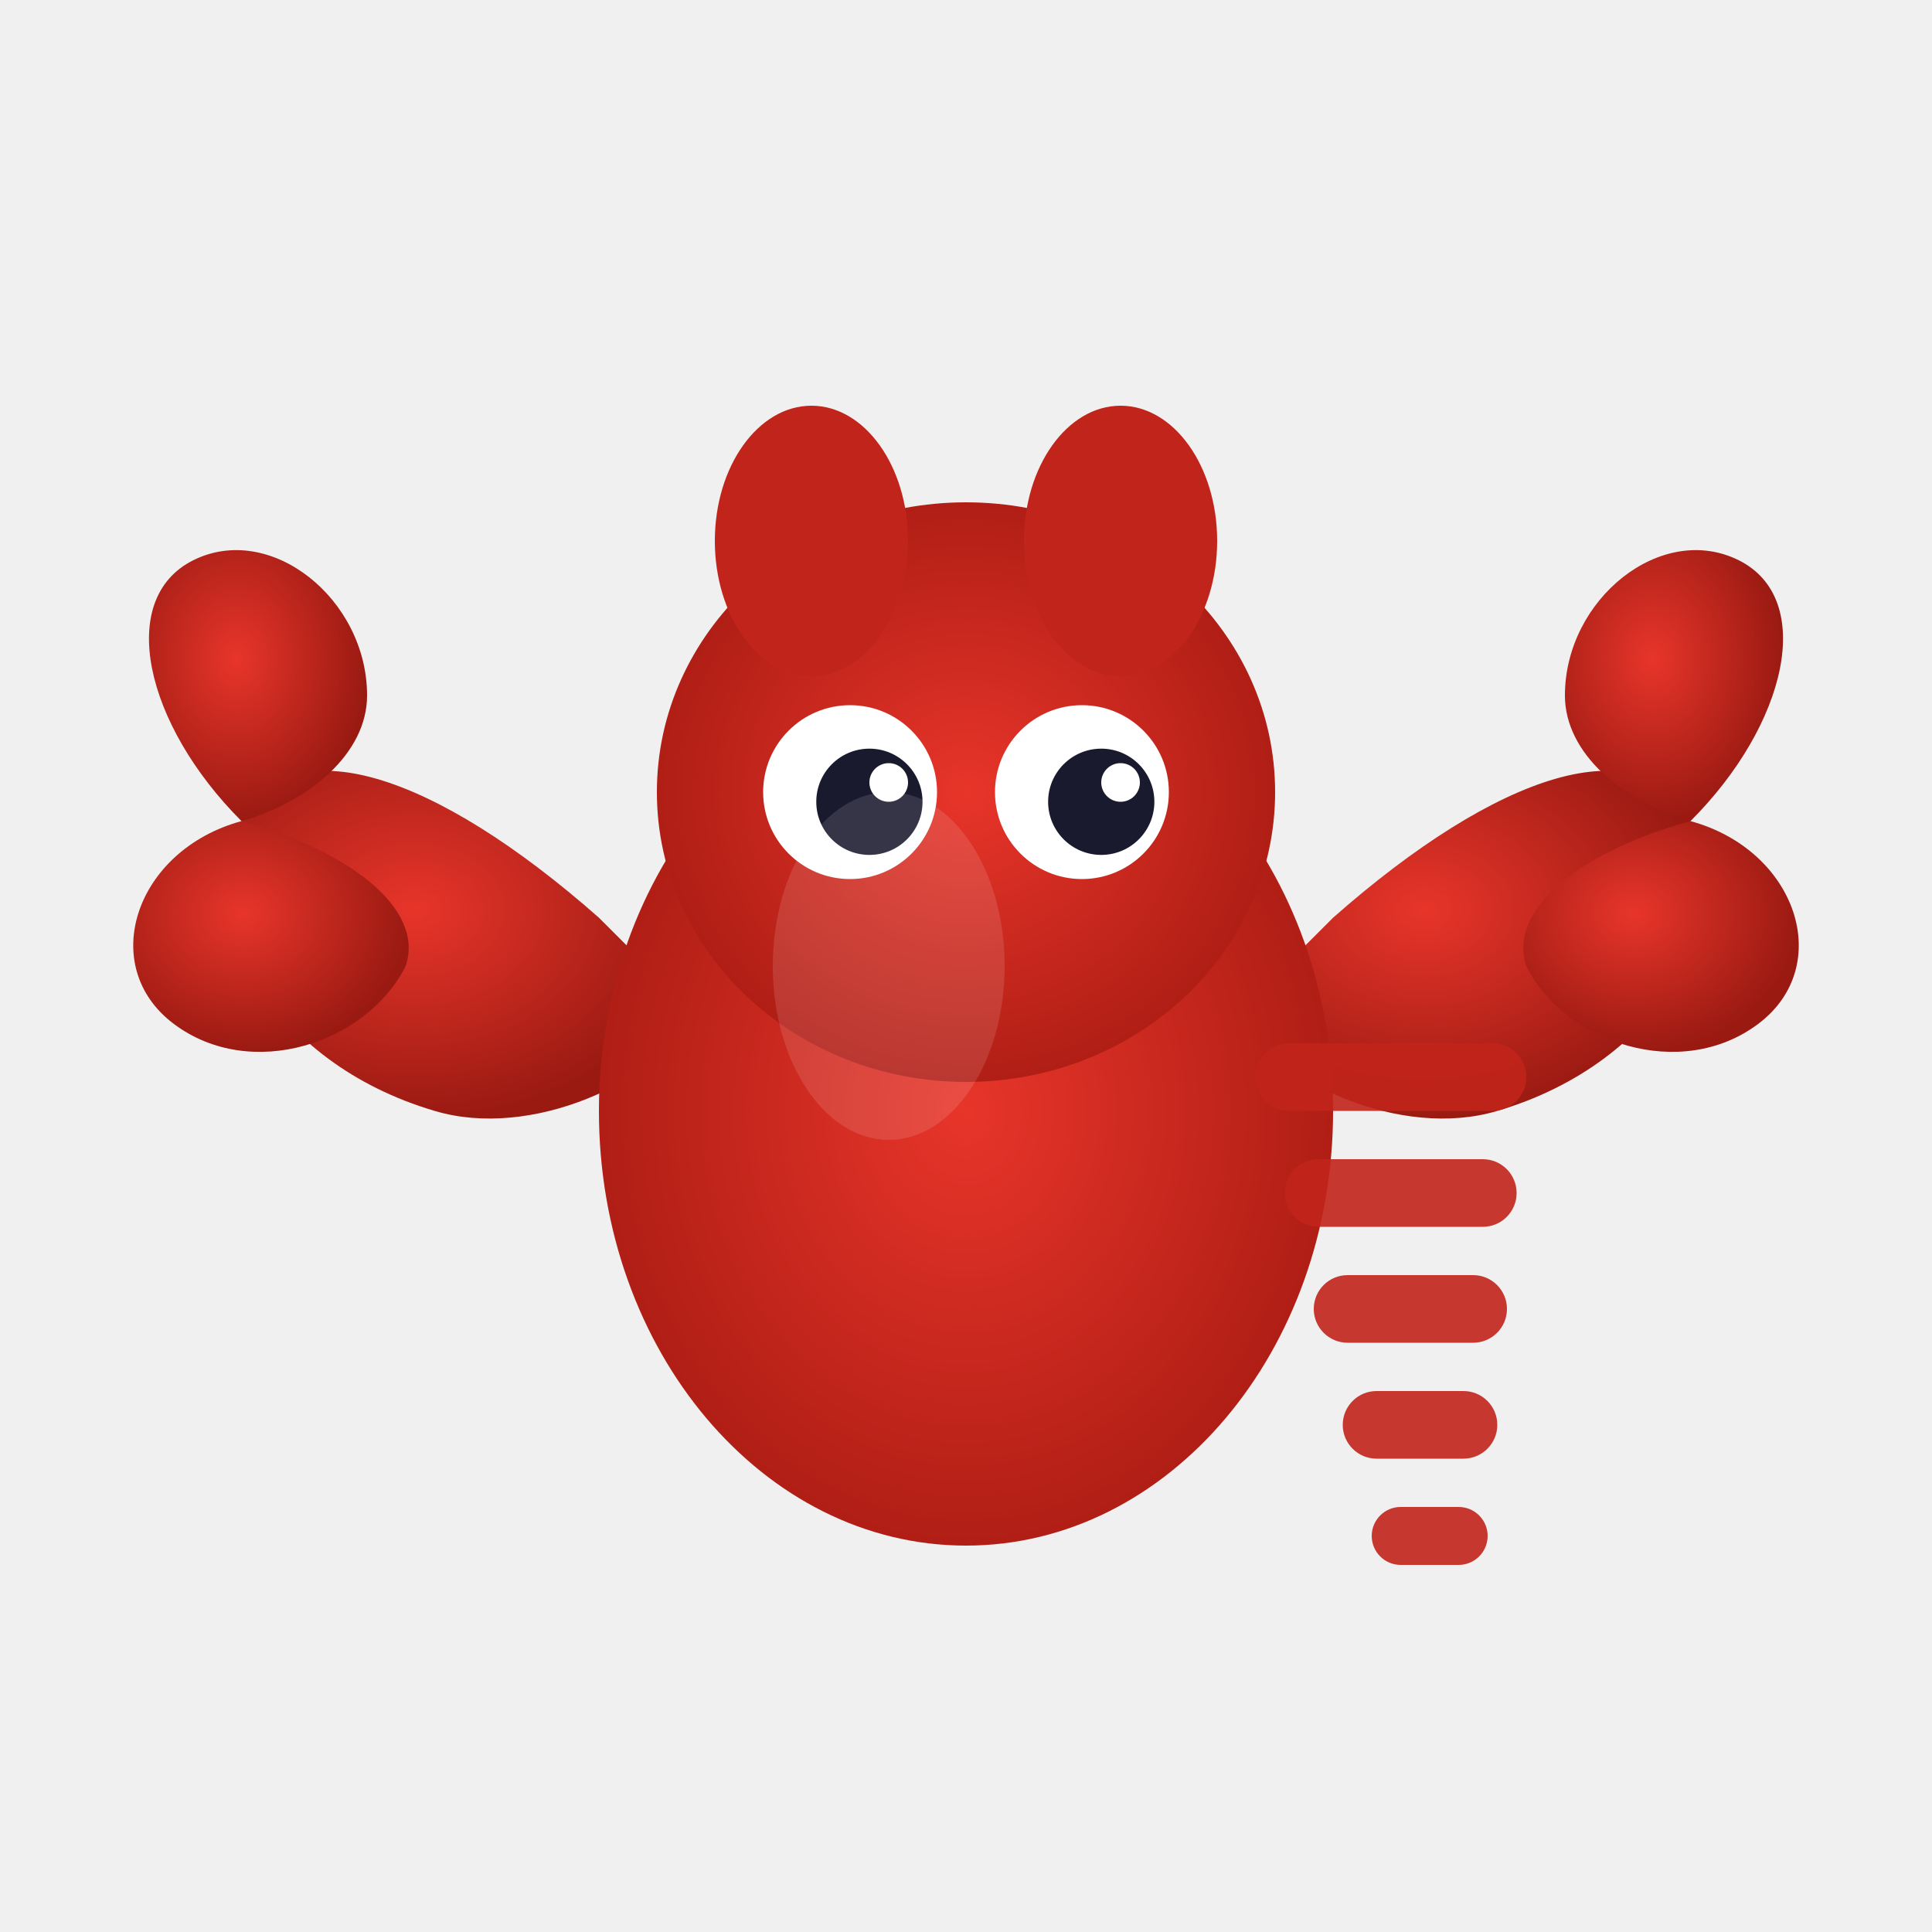
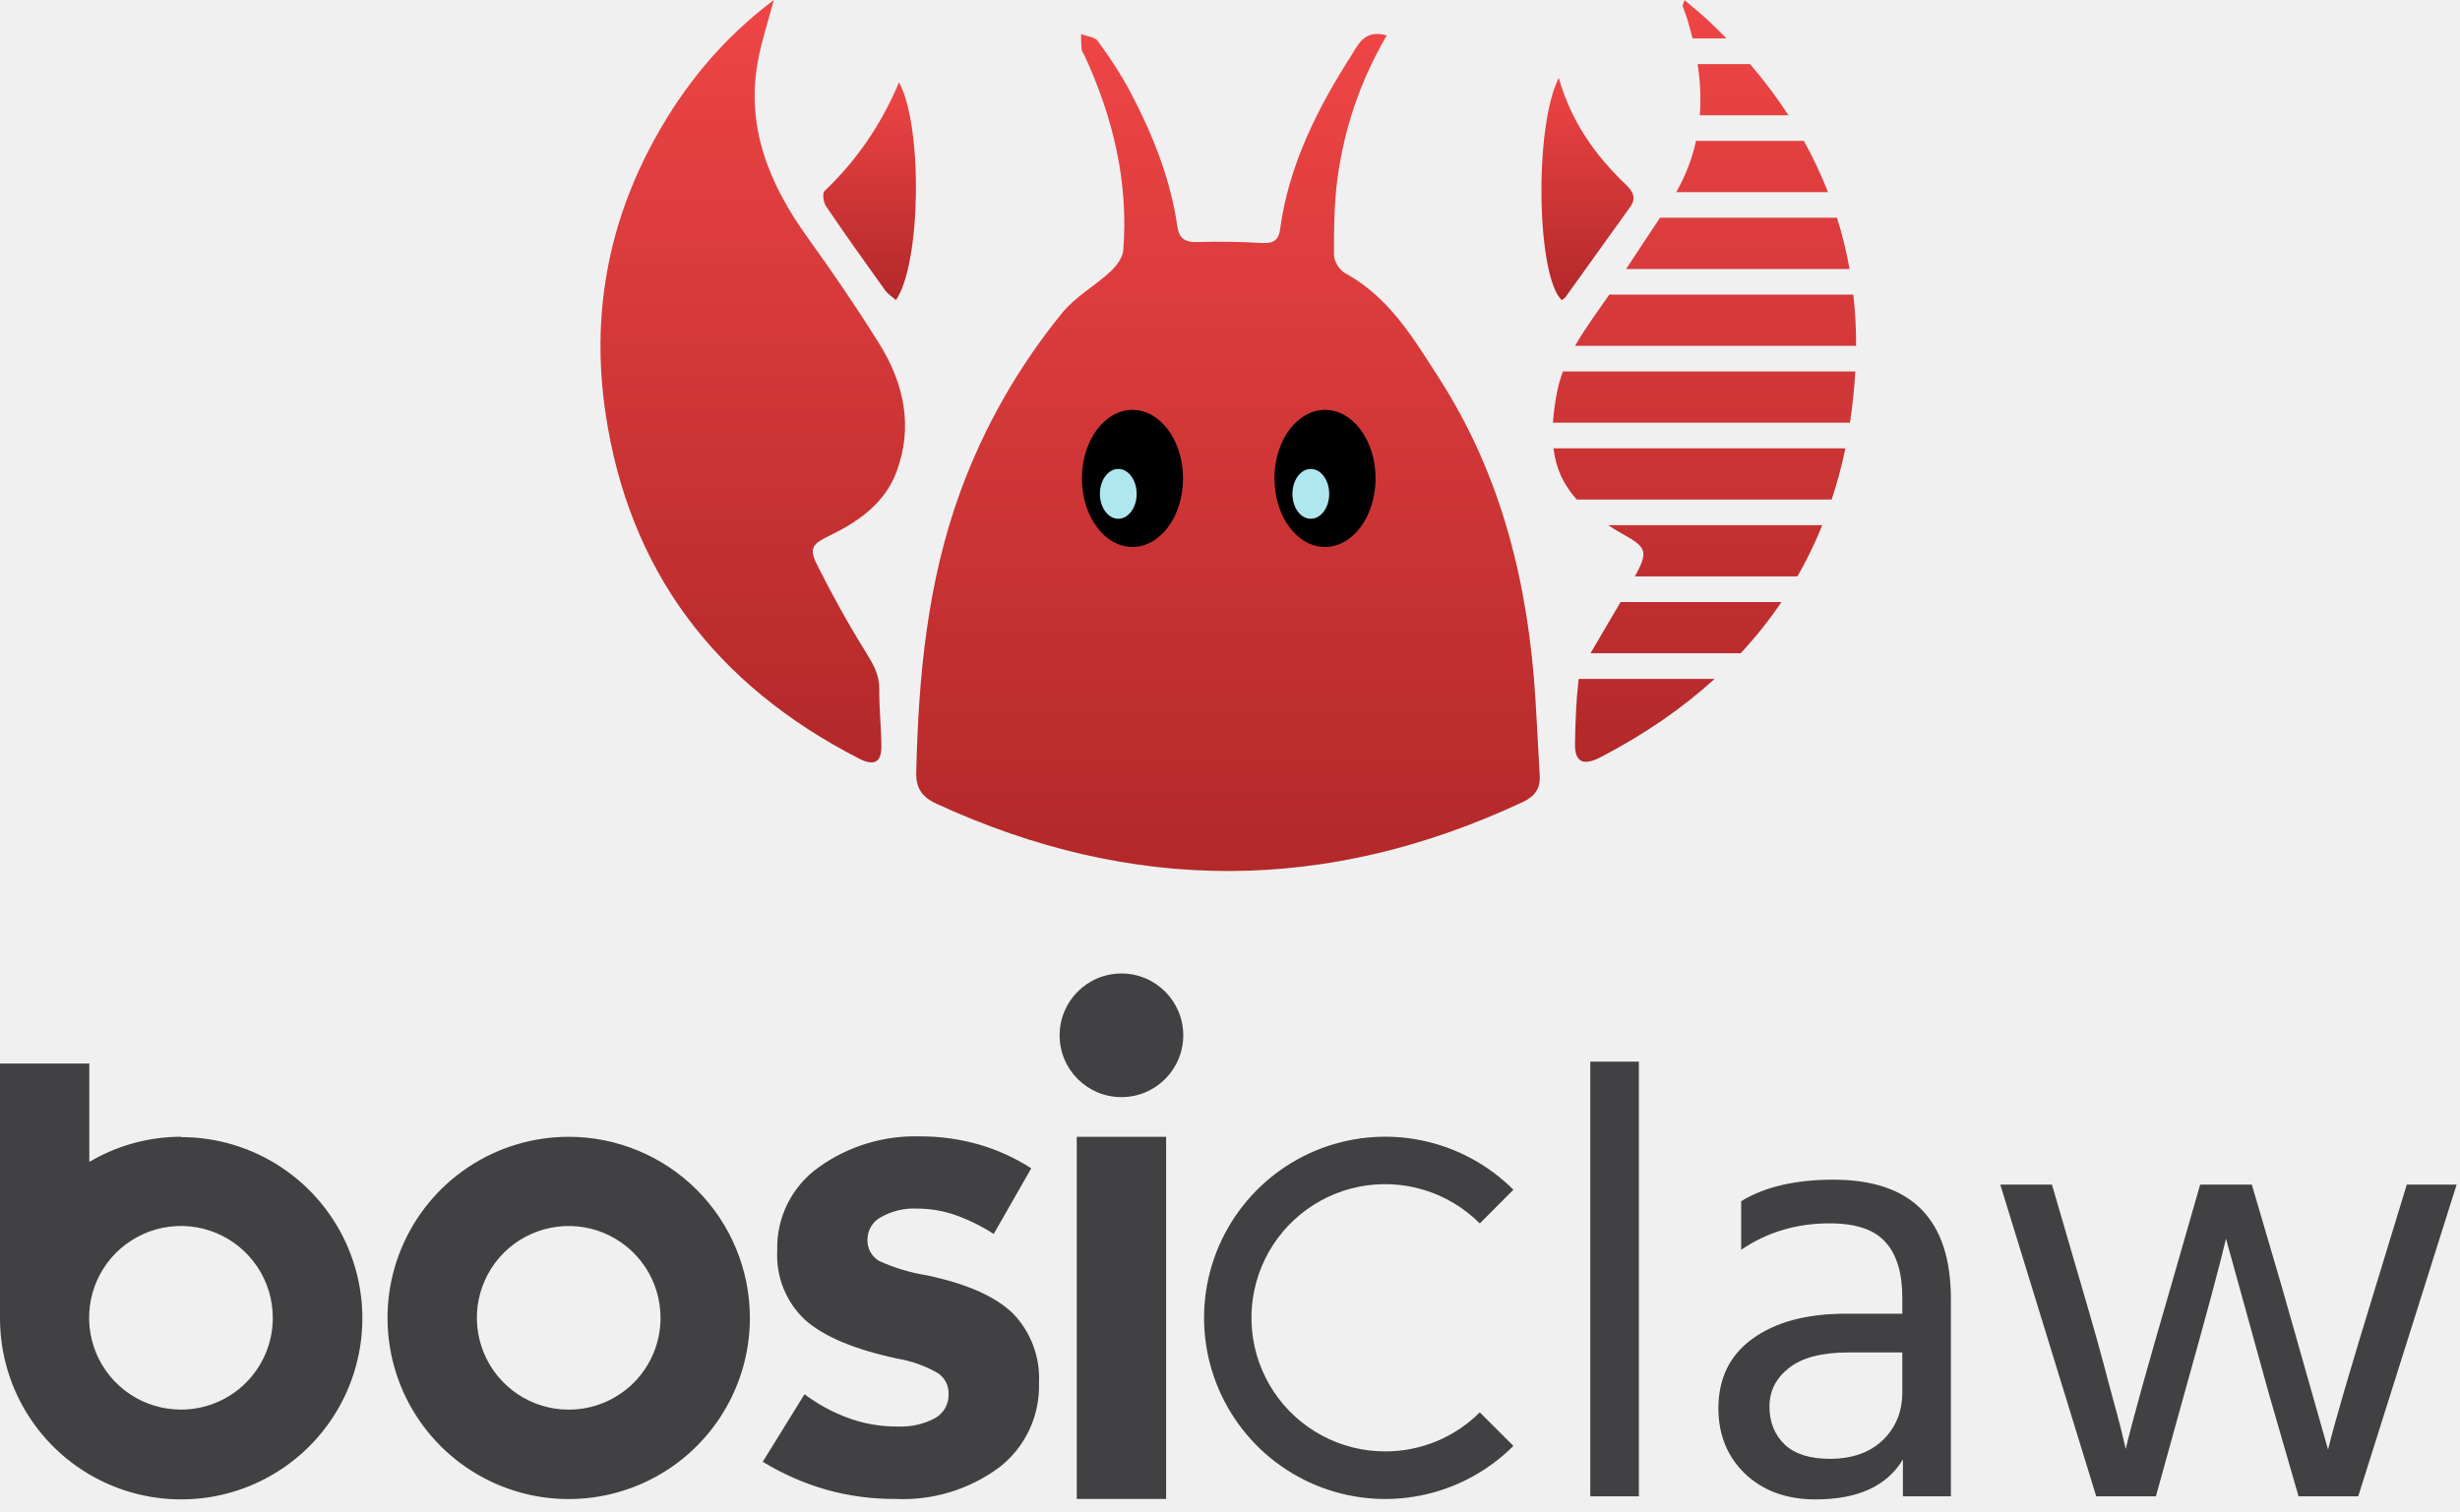
- <svg xmlns="http://www.w3.org/2000/svg" viewBox="0 0 200 200">
+ <svg xmlns="http://www.w3.org/2000/svg" width="96" height="59" viewBox="0 0 96 59" fill="none">
+   <g clip-path="url(#clip0_5516_7074)">
+     <path d="M30.197 0C29.966 0.867 29.733 1.575 29.593 2.3C29.081 4.919 30.002 7.176 31.532 9.295C32.503 10.641 33.437 12.014 34.312 13.416C35.284 14.974 35.642 16.657 34.987 18.417C34.54 19.618 33.529 20.349 32.384 20.903C31.716 21.227 31.556 21.385 31.881 22.036C32.465 23.207 33.104 24.357 33.797 25.472C34.081 25.931 34.32 26.346 34.313 26.895C34.305 27.639 34.389 28.383 34.395 29.127C34.402 29.755 34.115 29.915 33.526 29.613C27.86 26.706 24.539 22.225 23.632 16.142C23.068 12.359 23.703 8.751 25.576 5.376C26.705 3.34 28.165 1.532 30.197 0Z" fill="url(#paint0_linear_5516_7074)" />
+     <path d="M34.964 11.713C34.821 11.588 34.653 11.486 34.55 11.343C33.767 10.253 32.988 9.162 32.237 8.053C32.131 7.898 32.083 7.545 32.183 7.449C33.451 6.243 34.4 4.839 35.084 3.211C36.023 4.948 35.941 10.308 34.964 11.712V11.713Z" fill="url(#paint1_linear_5516_7074)" />
+     <path d="M60.83 3.04C61.31 4.732 62.239 6.054 63.449 7.207C63.725 7.47 63.866 7.732 63.62 8.075C62.778 9.249 61.935 10.425 61.091 11.598C61.056 11.646 60.995 11.676 60.945 11.714C59.967 10.794 59.858 4.963 60.83 3.04Z" fill="url(#paint2_linear_5516_7074)" />
+     <path fill-rule="evenodd" clip-rule="evenodd" d="M52.749 2.141C53.013 1.727 53.252 1.14 54.115 1.382L54.116 1.384C53.069 3.183 52.462 5.013 52.199 6.933C52.062 7.931 52.056 8.951 52.059 9.961C52.059 10.201 52.273 10.541 52.493 10.662C54.216 11.608 55.144 13.187 56.132 14.72C58.62 18.576 59.644 22.836 59.92 27.297C59.982 28.288 60.028 29.283 60.087 30.274C60.116 30.764 59.912 31.078 59.434 31.303C51.816 34.876 44.193 34.898 36.548 31.375C35.979 31.113 35.743 30.761 35.756 30.167C35.842 26.427 36.181 22.721 37.489 19.16C38.414 16.643 39.741 14.315 41.454 12.21C41.96 11.588 42.727 11.162 43.331 10.604C43.568 10.385 43.814 10.056 43.836 9.762C44.04 7.103 43.44 4.579 42.316 2.156C42.281 2.081 42.216 2.01 42.209 1.933C42.189 1.733 42.192 1.53 42.187 1.329C42.411 1.417 42.726 1.444 42.842 1.603C43.297 2.231 43.734 2.88 44.095 3.561C44.978 5.23 45.674 6.967 45.944 8.834C46.009 9.287 46.225 9.465 46.721 9.449C47.564 9.423 48.41 9.439 49.252 9.485C49.69 9.509 49.898 9.376 49.953 8.963C50.286 6.467 51.398 4.255 52.749 2.141Z" fill="url(#paint3_linear_5516_7074)" />
+     <path d="M44.194 21.35C45.284 21.35 46.167 20.152 46.167 18.675C46.167 17.198 45.284 16 44.194 16C43.104 16 42.221 17.198 42.221 18.675C42.221 20.152 43.104 21.35 44.194 21.35Z" fill="black" />
+     <path d="M43.641 20.25C44.037 20.25 44.358 19.815 44.358 19.277C44.358 18.74 44.037 18.305 43.641 18.305C43.244 18.305 42.923 18.74 42.923 19.277C42.923 19.815 43.244 20.25 43.641 20.25Z" fill="#AFE7EF" />
+     <path d="M51.707 21.35C52.797 21.35 53.681 20.152 53.681 18.675C53.681 17.198 52.797 16 51.707 16C50.617 16 49.734 17.198 49.734 18.675C49.734 20.152 50.617 21.35 51.707 21.35Z" fill="black" />
+     <path d="M51.154 20.25C51.55 20.25 51.871 19.815 51.871 19.277C51.871 18.74 51.55 18.305 51.154 18.305C50.757 18.305 50.436 18.74 50.436 19.277C50.436 19.815 50.757 20.25 51.154 20.25Z" fill="#AFE7EF" />
+     <path fill-rule="evenodd" clip-rule="evenodd" d="M66.913 26.5C65.646 27.653 64.162 28.675 62.456 29.56C61.782 29.909 61.453 29.749 61.464 29.036C61.476 28.209 61.507 27.379 61.601 26.558C61.603 26.538 61.608 26.519 61.611 26.5H66.913ZM69.521 23.5C69.047 24.201 68.517 24.868 67.927 25.5H62.07C62.453 24.83 62.854 24.168 63.242 23.5H69.521ZM71.114 20.5C70.835 21.192 70.512 21.859 70.144 22.5H63.801C63.829 22.448 63.857 22.397 63.884 22.345C64.34 21.473 64.183 21.33 63.307 20.836C63.111 20.726 62.929 20.612 62.755 20.5H71.114ZM72.016 17.5C71.874 18.187 71.694 18.854 71.48 19.5H61.534C61.016 18.927 60.718 18.285 60.622 17.5H72.016ZM72.402 14.5C72.363 15.184 72.293 15.85 72.194 16.5H60.603C60.628 16.115 60.683 15.698 60.775 15.245C60.827 14.988 60.902 14.741 60.992 14.5H72.402ZM72.325 11.5C72.399 12.154 72.435 12.82 72.433 13.5H61.465C61.859 12.809 62.348 12.162 62.801 11.5H72.325ZM71.688 8.5C71.893 9.152 72.057 9.818 72.178 10.5H63.458C63.894 9.83 64.342 9.168 64.782 8.5H71.688ZM70.394 5.5C70.755 6.149 71.071 6.816 71.337 7.5H65.415C65.788 6.843 66.037 6.176 66.186 5.5H70.394ZM68.293 2.5C68.847 3.146 69.348 3.812 69.794 4.5H66.334C66.385 3.84 66.351 3.173 66.249 2.5H68.293ZM65.742 0.007C66.07 0.288 66.372 0.529 66.652 0.791C66.901 1.024 67.143 1.261 67.377 1.5H66.049C65.99 1.256 65.925 1.011 65.851 0.766C65.798 0.587 65.722 0.414 65.665 0.236C65.654 0.205 65.687 0.161 65.741 0.007H65.742Z" fill="url(#paint4_linear_5516_7074)" />
+   </g>
+   <path fill-rule="evenodd" clip-rule="evenodd" d="M3.486 45.355C4.57 44.713 5.806 44.374 7.065 44.373V44.387C8.464 44.386 9.832 44.8 10.995 45.576C12.159 46.353 13.066 47.457 13.602 48.749C14.137 50.041 14.278 51.463 14.006 52.835C13.733 54.207 13.061 55.467 12.072 56.456C11.084 57.445 9.824 58.119 8.452 58.393C7.08 58.666 5.658 58.526 4.365 57.991C3.073 57.456 1.968 56.55 1.191 55.387C0.414 54.224 3.02331e-07 52.857 0 51.458V41.515H3.486V45.355ZM35.911 44.359C36.686 44.356 37.458 44.463 38.203 44.676C38.925 44.885 39.613 45.198 40.244 45.605L38.779 48.167C38.298 47.855 37.781 47.603 37.24 47.414C36.767 47.256 36.271 47.176 35.772 47.177C35.284 47.155 34.801 47.271 34.377 47.512C34.221 47.595 34.089 47.719 33.997 47.87C33.905 48.021 33.855 48.194 33.852 48.371C33.842 48.543 33.881 48.713 33.963 48.864C34.045 49.015 34.167 49.141 34.316 49.227C34.909 49.494 35.534 49.681 36.176 49.784C37.725 50.11 38.842 50.604 39.527 51.268C39.875 51.626 40.145 52.053 40.32 52.522C40.495 52.989 40.572 53.488 40.546 53.987C40.566 54.617 40.436 55.242 40.169 55.812C39.902 56.383 39.503 56.882 39.007 57.27C37.833 58.144 36.391 58.583 34.93 58.511C34.031 58.516 33.136 58.397 32.27 58.157C31.39 57.907 30.547 57.538 29.766 57.06L31.396 54.424C31.89 54.795 32.433 55.096 33.01 55.316C33.668 55.571 34.369 55.695 35.074 55.684C35.559 55.701 36.039 55.593 36.469 55.368C36.641 55.277 36.785 55.138 36.882 54.969C36.979 54.799 37.026 54.605 37.018 54.41C37.023 54.25 36.987 54.09 36.913 53.947C36.839 53.805 36.729 53.684 36.595 53.597C36.109 53.317 35.577 53.126 35.023 53.034C33.356 52.678 32.156 52.176 31.425 51.528C31.055 51.185 30.766 50.764 30.577 50.297C30.388 49.829 30.304 49.326 30.332 48.822C30.311 48.189 30.448 47.56 30.73 46.992C31.011 46.425 31.429 45.935 31.945 45.568C33.098 44.739 34.492 44.314 35.911 44.359ZM22.197 44.375C24.072 44.376 25.869 45.121 27.194 46.447C28.519 47.773 29.264 49.571 29.264 51.445C29.264 52.844 28.849 54.211 28.072 55.374C27.295 56.537 26.19 57.444 24.898 57.978C23.605 58.513 22.183 58.653 20.811 58.38C19.44 58.107 18.18 57.433 17.191 56.443C16.203 55.454 15.53 54.194 15.258 52.822C14.986 51.45 15.126 50.028 15.662 48.736C16.198 47.444 17.104 46.34 18.268 45.563C19.431 44.787 20.799 44.374 22.197 44.375ZM45.507 58.512H42.02V44.375H45.507V58.512ZM51.353 44.909C52.645 44.374 54.067 44.234 55.438 44.507C56.81 44.78 58.071 45.453 59.06 46.441L57.748 47.757C57.142 47.149 56.395 46.7 55.574 46.45C54.753 46.2 53.883 46.156 53.041 46.322C52.199 46.489 51.41 46.861 50.746 47.405C50.082 47.95 49.563 48.649 49.234 49.442C48.906 50.236 48.778 51.098 48.862 51.952C48.947 52.806 49.241 53.627 49.719 54.341C50.196 55.054 50.842 55.638 51.6 56.042C52.357 56.446 53.203 56.657 54.062 56.655C54.746 56.656 55.424 56.521 56.057 56.26C56.689 55.998 57.264 55.615 57.748 55.131L59.06 56.441C58.071 57.43 56.81 58.104 55.438 58.377C54.067 58.65 52.645 58.51 51.353 57.975C50.062 57.439 48.957 56.533 48.18 55.37C47.403 54.207 46.988 52.84 46.988 51.441C46.988 50.043 47.403 48.675 48.18 47.513C48.957 46.35 50.062 45.444 51.353 44.909ZM23.566 48.13C22.912 47.858 22.191 47.787 21.495 47.925C20.799 48.063 20.16 48.405 19.658 48.906C19.157 49.408 18.816 50.047 18.678 50.743C18.54 51.439 18.611 52.159 18.883 52.815C19.155 53.47 19.615 54.029 20.205 54.423C20.795 54.816 21.488 55.026 22.197 55.025C23.147 55.025 24.057 54.648 24.729 53.977C25.4 53.305 25.777 52.395 25.777 51.445C25.778 50.736 25.568 50.042 25.175 49.452C24.781 48.862 24.221 48.402 23.566 48.13ZM8.435 48.129C7.78 47.857 7.059 47.786 6.363 47.924C5.668 48.062 5.028 48.404 4.526 48.905C4.025 49.407 3.684 50.046 3.546 50.741C3.408 51.437 3.479 52.158 3.751 52.813C4.023 53.468 4.483 54.028 5.073 54.422C5.663 54.815 6.356 55.024 7.065 55.023C8.015 55.023 8.925 54.647 9.597 53.976C10.268 53.304 10.646 52.394 10.646 51.444C10.646 50.735 10.437 50.041 10.043 49.451C9.649 48.861 9.09 48.401 8.435 48.129ZM43.763 38C45.095 38 46.176 39.081 46.176 40.413C46.176 41.746 45.095 42.826 43.763 42.826C42.43 42.826 41.351 41.746 41.351 40.413C41.351 39.081 42.43 38 43.763 38Z" fill="#414042" />
+   <path d="M84.132 58.409H81.804L78.06 46.241H80.076L81.252 50.273C81.668 51.681 82.012 52.913 82.284 53.969C82.572 55.009 82.756 55.705 82.836 56.057L82.956 56.561C83.196 55.537 83.78 53.433 84.708 50.249L85.86 46.241H87.876L89.052 50.249L90.852 56.585C91.076 55.641 91.692 53.529 92.7 50.249L93.924 46.241H95.868L92.028 58.409H89.7L88.548 54.425L86.868 48.353C86.628 49.377 86.084 51.401 85.236 54.425L84.132 58.409Z" fill="#414042" />
+   <path d="M71.404 56.945C72.268 56.945 72.956 56.705 73.468 56.225C73.98 55.729 74.236 55.105 74.236 54.353V52.793H72.124C71.1 52.793 70.332 52.993 69.82 53.393C69.308 53.793 69.052 54.297 69.052 54.905C69.052 55.513 69.252 56.009 69.652 56.393C70.052 56.761 70.636 56.945 71.404 56.945ZM74.26 56.969C73.636 58.009 72.5 58.529 70.852 58.529C69.716 58.529 68.796 58.193 68.092 57.521C67.404 56.849 67.06 56.001 67.06 54.977C67.06 53.809 67.5 52.905 68.38 52.265C69.276 51.609 70.492 51.281 72.028 51.281H74.236V50.657C74.236 49.697 74.02 48.977 73.588 48.497C73.156 48.001 72.428 47.753 71.404 47.753C70.108 47.753 68.956 48.097 67.948 48.785V46.889C68.86 46.329 70.06 46.049 71.548 46.049C74.604 46.049 76.132 47.601 76.132 50.705V58.409H74.26V56.969Z" fill="#414042" />
+   <path d="M63.956 58.409H62.06V41.441H63.956V58.409Z" fill="#414042" />
  <defs>
-     <radialGradient id="bodyGrad" cx="50%" cy="50%" r="50%">
-       <stop offset="0%" style="stop-color:#e8352a" />
-       <stop offset="100%" style="stop-color:#b01e15" />
-     </radialGradient>
-     <radialGradient id="clawGrad" cx="40%" cy="40%" r="60%">
-       <stop offset="0%" style="stop-color:#e8352a" />
-       <stop offset="100%" style="stop-color:#9a1a12" />
-     </radialGradient>
+     <linearGradient id="paint0_linear_5516_7074" x1="29.377" y1="0" x2="29.377" y2="29.761" gradientUnits="userSpaceOnUse">
+       <stop stop-color="#EE4545" />
+       <stop offset="1" stop-color="#B32829" />
+     </linearGradient>
+     <linearGradient id="paint1_linear_5516_7074" x1="33.937" y1="3.211" x2="33.937" y2="11.713" gradientUnits="userSpaceOnUse">
+       <stop stop-color="#EE4545" />
+       <stop offset="1" stop-color="#B32829" />
+     </linearGradient>
+     <linearGradient id="paint2_linear_5516_7074" x1="61.95" y1="3.04" x2="61.95" y2="11.714" gradientUnits="userSpaceOnUse">
+       <stop stop-color="#EE4545" />
+       <stop offset="1" stop-color="#B32829" />
+     </linearGradient>
+     <linearGradient id="paint3_linear_5516_7074" x1="47.923" y1="1.325" x2="47.923" y2="34" gradientUnits="userSpaceOnUse">
+       <stop stop-color="#EE4545" />
+       <stop offset="1" stop-color="#B32829" />
+     </linearGradient>
+     <linearGradient id="paint4_linear_5516_7074" x1="66.51" y1="0.006" x2="66.51" y2="29.738" gradientUnits="userSpaceOnUse">
+       <stop stop-color="#EE4545" />
+       <stop offset="1" stop-color="#B32829" />
+     </linearGradient>
+     <clipPath id="clip0_5516_7074">
+       <rect width="49" height="34" fill="white" transform="translate(23.4341)" />
+     </clipPath>
  </defs>
-   <g fill="url(#clawGrad)">
-     <path d="M62 95 C45 80, 30 75, 25 85 C20 95, 28 110, 45 115 C55 118, 68 112, 72 105 Z" />
-     <path d="M25 85 C15 75, 12 62, 20 58 C28 54, 38 62, 38 72 C38 78, 32 83, 25 85 Z" />
-     <path d="M25 85 C14 88, 10 100, 18 106 C26 112, 38 108, 42 100 C44 94, 36 88, 25 85 Z" />
-   </g>
-   <g fill="url(#clawGrad)">
-     <path d="M138 95 C155 80, 170 75, 175 85 C180 95, 172 110, 155 115 C145 118, 132 112, 128 105 Z" />
-     <path d="M175 85 C185 75, 188 62, 180 58 C172 54, 162 62, 162 72 C162 78, 168 83, 175 85 Z" />
-     <path d="M175 85 C186 88, 190 100, 182 106 C174 112, 162 108, 158 100 C156 94, 164 88, 175 85 Z" />
-   </g>
-   <ellipse cx="100" cy="115" rx="38" ry="45" fill="url(#bodyGrad)" />
-   <ellipse cx="100" cy="82" rx="32" ry="30" fill="url(#bodyGrad)" />
-   <ellipse cx="84" cy="56" rx="10" ry="14" fill="#c1241a" />
-   <ellipse cx="116" cy="56" rx="10" ry="14" fill="#c1241a" />
-   <circle cx="88" cy="82" r="9" fill="white" />
-   <circle cx="112" cy="82" r="9" fill="white" />
-   <circle cx="90" cy="83" r="5.5" fill="#1a1a2e" />
-   <circle cx="114" cy="83" r="5.5" fill="#1a1a2e" />
-   <circle cx="92" cy="81" r="2" fill="white" />
-   <circle cx="116" cy="81" r="2" fill="white" />
-   <g fill="#c1241a" opacity="0.9">
-     <rect x="130" y="108" width="28" height="7" rx="3.5" />
-     <rect x="133" y="120" width="24" height="7" rx="3.5" />
-     <rect x="136" y="132" width="20" height="7" rx="3.5" />
-     <rect x="139" y="144" width="16" height="7" rx="3.5" />
-     <rect x="142" y="156" width="12" height="6" rx="3" />
-   </g>
-   <ellipse cx="92" cy="100" rx="12" ry="18" fill="white" opacity="0.12" />
</svg>
